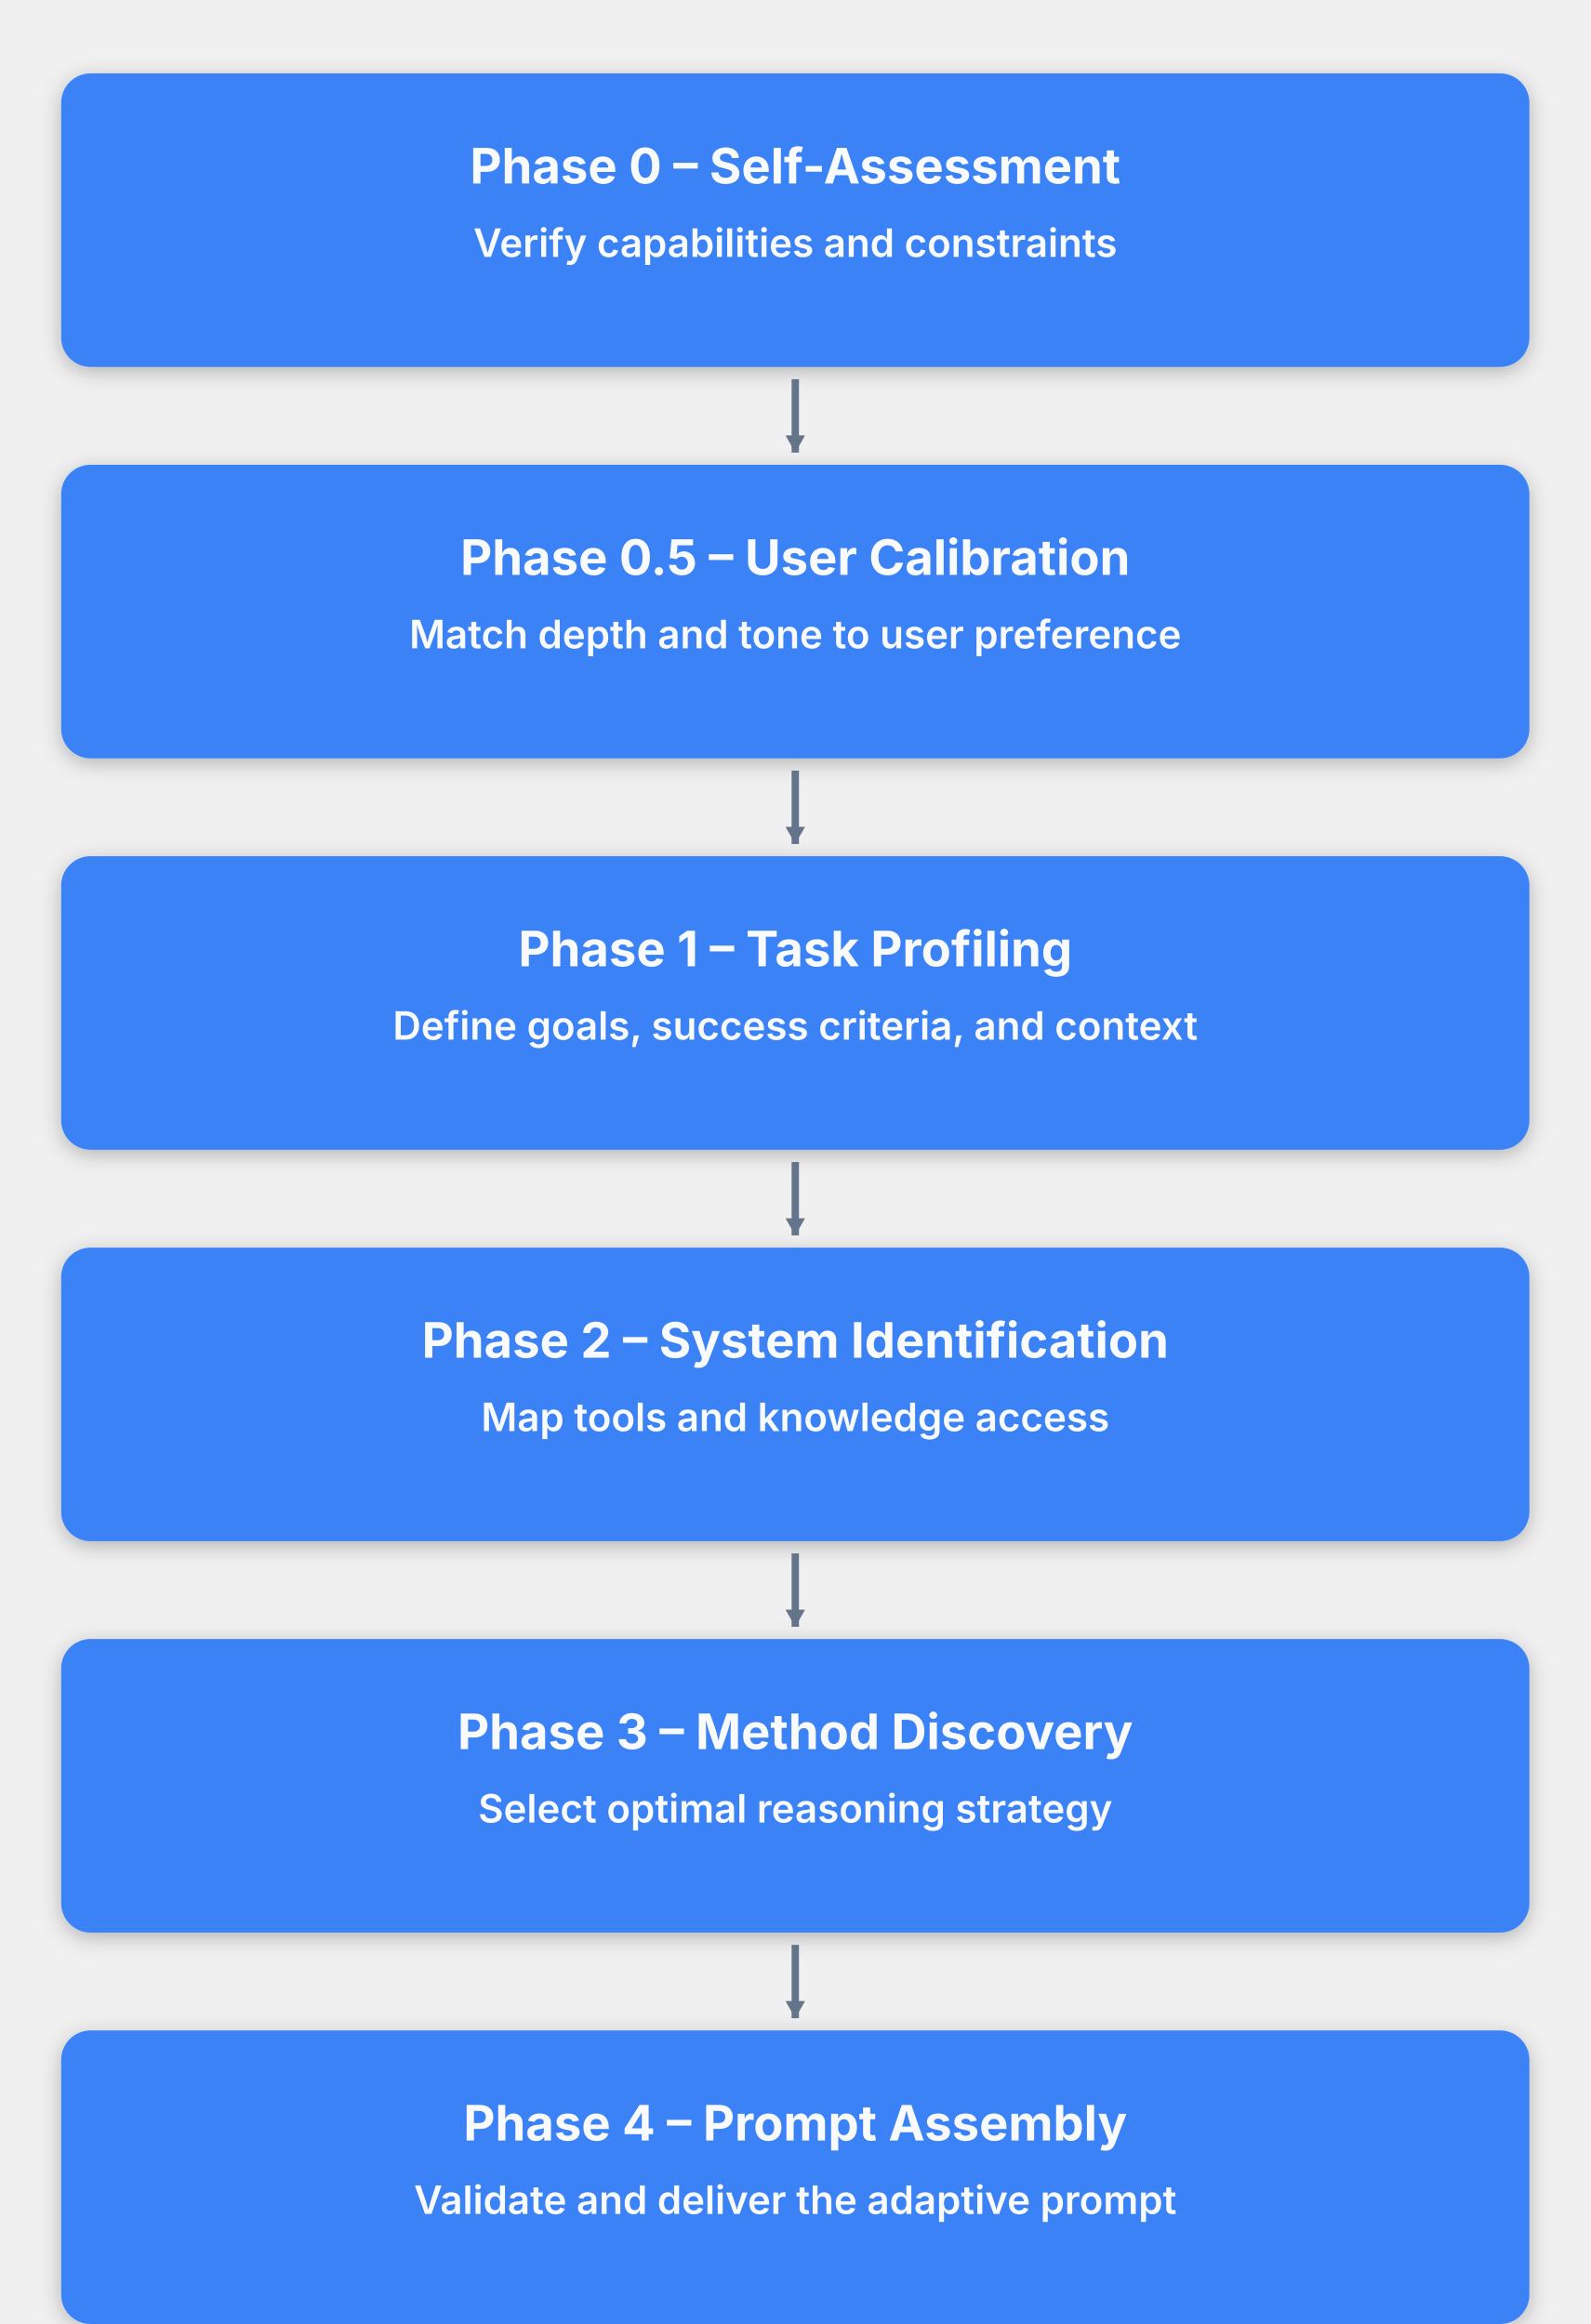
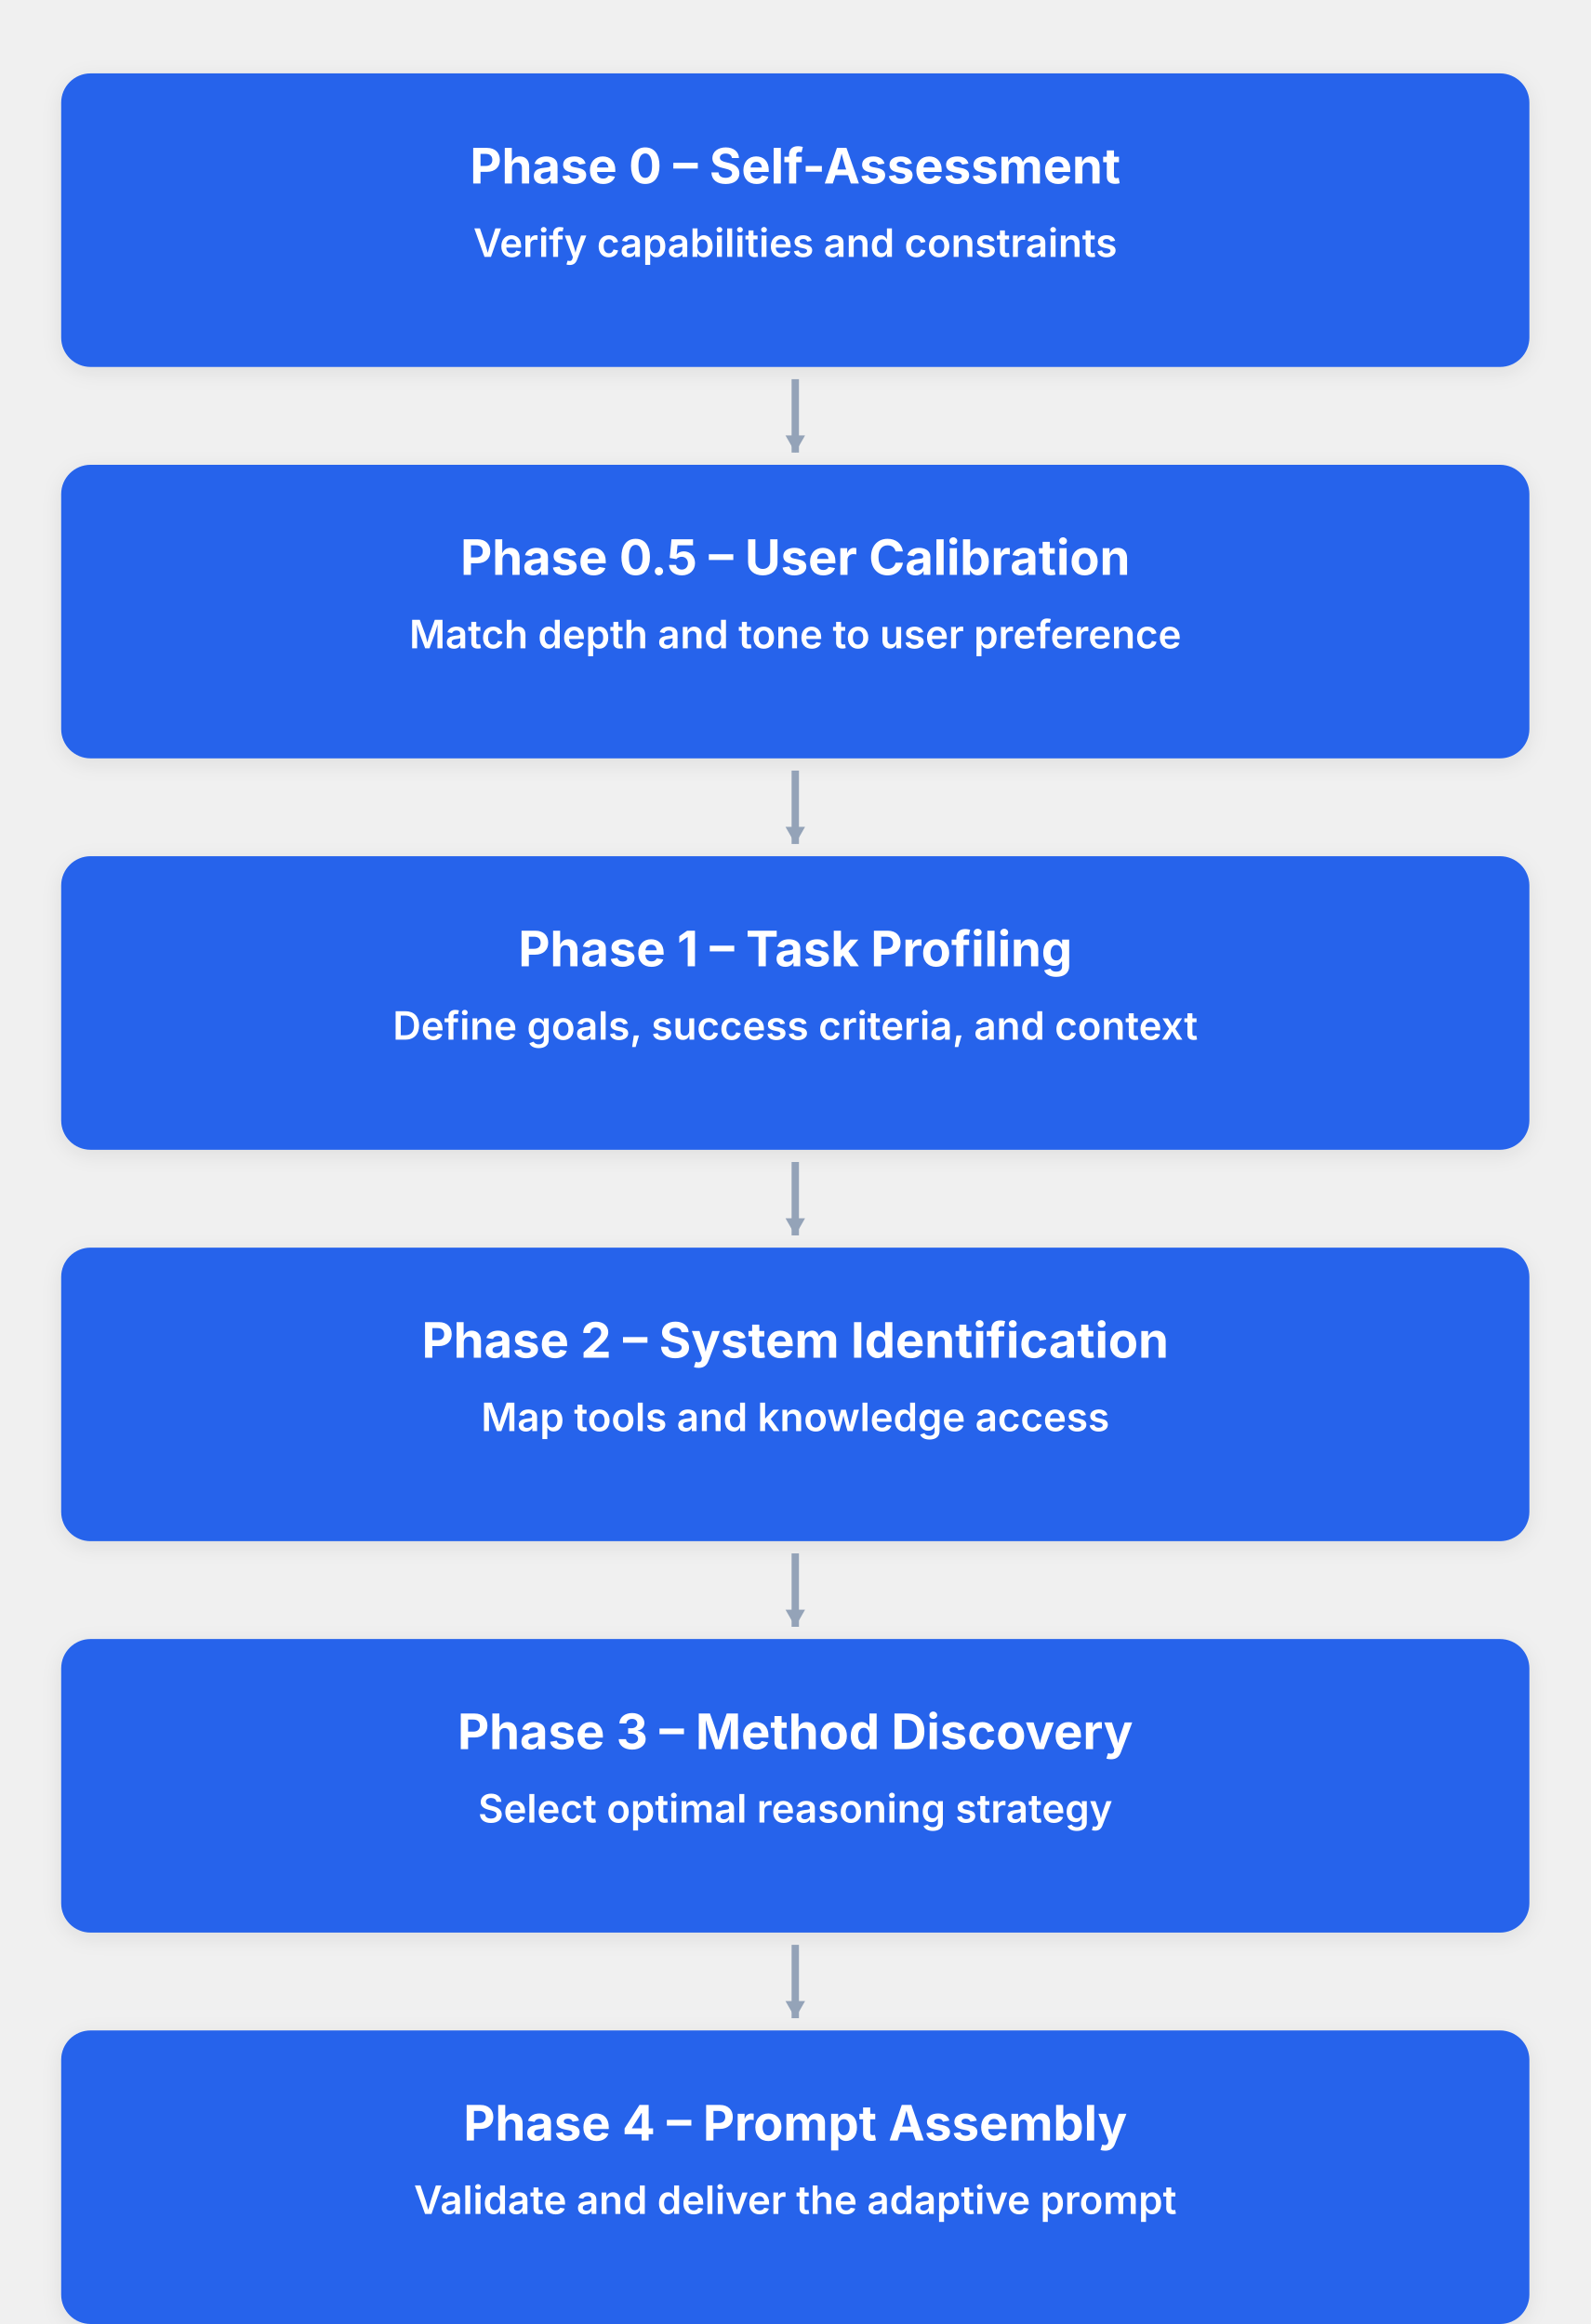
<svg xmlns="http://www.w3.org/2000/svg" width="650" height="950" viewBox="0 0 650 950">
  <defs>
-     <filter id="shadow-dark">
-       <feDropShadow dx="0" dy="2" stdDeviation="4" flood-opacity="0.25" />
+     <filter id="shadow-light">
+       <feDropShadow dx="0" dy="2" stdDeviation="4" flood-opacity="0.08" />
    </filter>
  </defs>
-   <rect x="25" y="30" width="600" height="120" rx="12" fill="#3B82F6" filter="url(#shadow-dark)" />
-   <text x="325" y="75" text-anchor="middle" font-family="Inter, system-ui, sans-serif" font-weight="700" font-size="20" fill="#F8FAFC">Phase 0 – Self-Assessment</text>
-   <text x="325" y="105" text-anchor="middle" font-family="Inter, system-ui, sans-serif" font-weight="600" font-size="16" fill="#F8FAFC">Verify capabilities and constraints</text>
-   <path d="M 325 155 L 325 185" stroke="#64748B" stroke-width="3" fill="none" />
-   <polygon points="325,185 321,178 329,178" fill="#64748B" />
-   <rect x="25" y="190" width="600" height="120" rx="12" fill="#3B82F6" filter="url(#shadow-dark)" />
-   <text x="325" y="235" text-anchor="middle" font-family="Inter, system-ui, sans-serif" font-weight="700" font-size="20" fill="#F8FAFC">Phase 0.5 – User Calibration</text>
-   <text x="325" y="265" text-anchor="middle" font-family="Inter, system-ui, sans-serif" font-weight="600" font-size="16" fill="#F8FAFC">Match depth and tone to user preference</text>
-   <path d="M 325 315 L 325 345" stroke="#64748B" stroke-width="3" fill="none" />
-   <polygon points="325,345 321,338 329,338" fill="#64748B" />
-   <rect x="25" y="350" width="600" height="120" rx="12" fill="#3B82F6" filter="url(#shadow-dark)" />
-   <text x="325" y="395" text-anchor="middle" font-family="Inter, system-ui, sans-serif" font-weight="700" font-size="20" fill="#F8FAFC">Phase 1 – Task Profiling</text>
-   <text x="325" y="425" text-anchor="middle" font-family="Inter, system-ui, sans-serif" font-weight="600" font-size="16" fill="#F8FAFC">Define goals, success criteria, and context</text>
-   <path d="M 325 475 L 325 505" stroke="#64748B" stroke-width="3" fill="none" />
-   <polygon points="325,505 321,498 329,498" fill="#64748B" />
-   <rect x="25" y="510" width="600" height="120" rx="12" fill="#3B82F6" filter="url(#shadow-dark)" />
-   <text x="325" y="555" text-anchor="middle" font-family="Inter, system-ui, sans-serif" font-weight="700" font-size="20" fill="#F8FAFC">Phase 2 – System Identification</text>
-   <text x="325" y="585" text-anchor="middle" font-family="Inter, system-ui, sans-serif" font-weight="600" font-size="16" fill="#F8FAFC">Map tools and knowledge access</text>
-   <path d="M 325 635 L 325 665" stroke="#64748B" stroke-width="3" fill="none" />
-   <polygon points="325,665 321,658 329,658" fill="#64748B" />
-   <rect x="25" y="670" width="600" height="120" rx="12" fill="#3B82F6" filter="url(#shadow-dark)" />
-   <text x="325" y="715" text-anchor="middle" font-family="Inter, system-ui, sans-serif" font-weight="700" font-size="20" fill="#F8FAFC">Phase 3 – Method Discovery</text>
-   <text x="325" y="745" text-anchor="middle" font-family="Inter, system-ui, sans-serif" font-weight="600" font-size="16" fill="#F8FAFC">Select optimal reasoning strategy</text>
-   <path d="M 325 795 L 325 825" stroke="#64748B" stroke-width="3" fill="none" />
-   <polygon points="325,825 321,818 329,818" fill="#64748B" />
-   <rect x="25" y="830" width="600" height="120" rx="12" fill="#3B82F6" filter="url(#shadow-dark)" />
-   <text x="325" y="875" text-anchor="middle" font-family="Inter, system-ui, sans-serif" font-weight="700" font-size="20" fill="#F8FAFC">Phase 4 – Prompt Assembly</text>
-   <text x="325" y="905" text-anchor="middle" font-family="Inter, system-ui, sans-serif" font-weight="600" font-size="16" fill="#F8FAFC">Validate and deliver the adaptive prompt</text>
+   <rect x="25" y="30" width="600" height="120" rx="12" fill="#2563EB" filter="url(#shadow-light)" />
+   <text x="325" y="75" text-anchor="middle" font-family="Inter, system-ui, sans-serif" font-weight="700" font-size="20" fill="#FFFFFF">Phase 0 – Self-Assessment</text>
+   <text x="325" y="105" text-anchor="middle" font-family="Inter, system-ui, sans-serif" font-weight="600" font-size="16" fill="#FFFFFF">Verify capabilities and constraints</text>
+   <path d="M 325 155 L 325 185" stroke="#94A3B8" stroke-width="3" fill="none" />
+   <polygon points="325,185 321,178 329,178" fill="#94A3B8" />
+   <rect x="25" y="190" width="600" height="120" rx="12" fill="#2563EB" filter="url(#shadow-light)" />
+   <text x="325" y="235" text-anchor="middle" font-family="Inter, system-ui, sans-serif" font-weight="700" font-size="20" fill="#FFFFFF">Phase 0.5 – User Calibration</text>
+   <text x="325" y="265" text-anchor="middle" font-family="Inter, system-ui, sans-serif" font-weight="600" font-size="16" fill="#FFFFFF">Match depth and tone to user preference</text>
+   <path d="M 325 315 L 325 345" stroke="#94A3B8" stroke-width="3" fill="none" />
+   <polygon points="325,345 321,338 329,338" fill="#94A3B8" />
+   <rect x="25" y="350" width="600" height="120" rx="12" fill="#2563EB" filter="url(#shadow-light)" />
+   <text x="325" y="395" text-anchor="middle" font-family="Inter, system-ui, sans-serif" font-weight="700" font-size="20" fill="#FFFFFF">Phase 1 – Task Profiling</text>
+   <text x="325" y="425" text-anchor="middle" font-family="Inter, system-ui, sans-serif" font-weight="600" font-size="16" fill="#FFFFFF">Define goals, success criteria, and context</text>
+   <path d="M 325 475 L 325 505" stroke="#94A3B8" stroke-width="3" fill="none" />
+   <polygon points="325,505 321,498 329,498" fill="#94A3B8" />
+   <rect x="25" y="510" width="600" height="120" rx="12" fill="#2563EB" filter="url(#shadow-light)" />
+   <text x="325" y="555" text-anchor="middle" font-family="Inter, system-ui, sans-serif" font-weight="700" font-size="20" fill="#FFFFFF">Phase 2 – System Identification</text>
+   <text x="325" y="585" text-anchor="middle" font-family="Inter, system-ui, sans-serif" font-weight="600" font-size="16" fill="#FFFFFF">Map tools and knowledge access</text>
+   <path d="M 325 635 L 325 665" stroke="#94A3B8" stroke-width="3" fill="none" />
+   <polygon points="325,665 321,658 329,658" fill="#94A3B8" />
+   <rect x="25" y="670" width="600" height="120" rx="12" fill="#2563EB" filter="url(#shadow-light)" />
+   <text x="325" y="715" text-anchor="middle" font-family="Inter, system-ui, sans-serif" font-weight="700" font-size="20" fill="#FFFFFF">Phase 3 – Method Discovery</text>
+   <text x="325" y="745" text-anchor="middle" font-family="Inter, system-ui, sans-serif" font-weight="600" font-size="16" fill="#FFFFFF">Select optimal reasoning strategy</text>
+   <path d="M 325 795 L 325 825" stroke="#94A3B8" stroke-width="3" fill="none" />
+   <polygon points="325,825 321,818 329,818" fill="#94A3B8" />
+   <rect x="25" y="830" width="600" height="120" rx="12" fill="#2563EB" filter="url(#shadow-light)" />
+   <text x="325" y="875" text-anchor="middle" font-family="Inter, system-ui, sans-serif" font-weight="700" font-size="20" fill="#FFFFFF">Phase 4 – Prompt Assembly</text>
+   <text x="325" y="905" text-anchor="middle" font-family="Inter, system-ui, sans-serif" font-weight="600" font-size="16" fill="#FFFFFF">Validate and deliver the adaptive prompt</text>
</svg>
